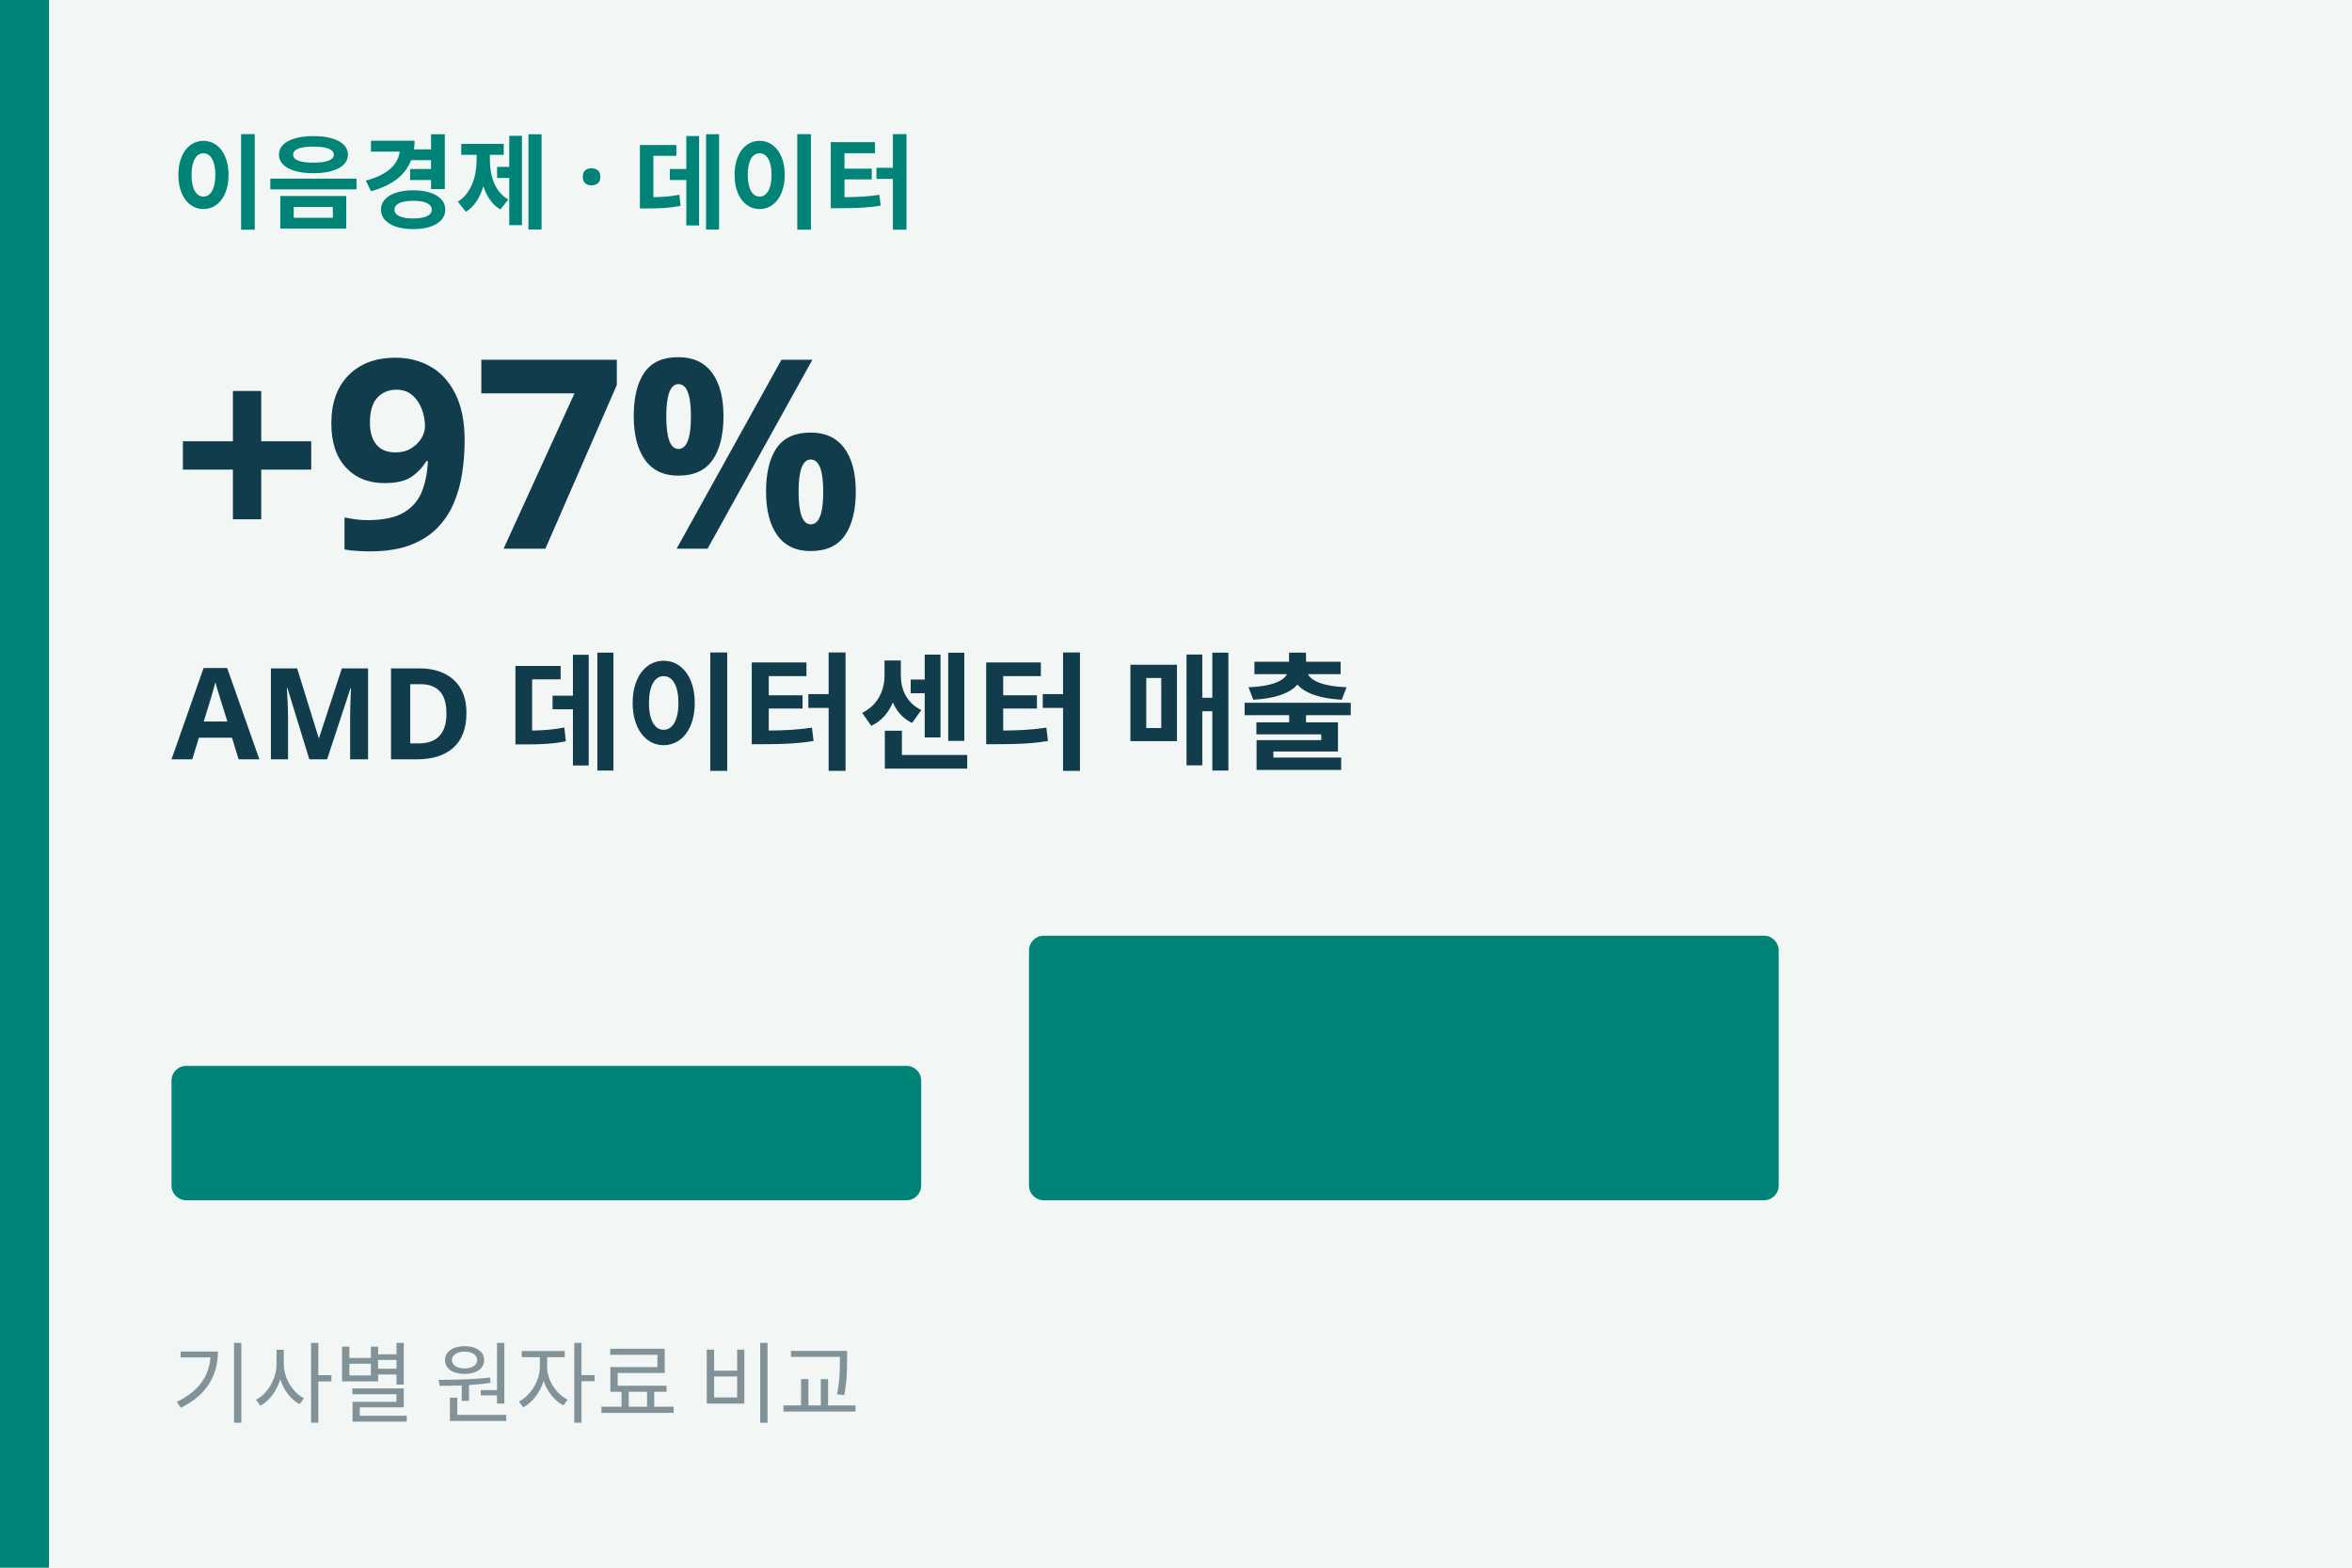
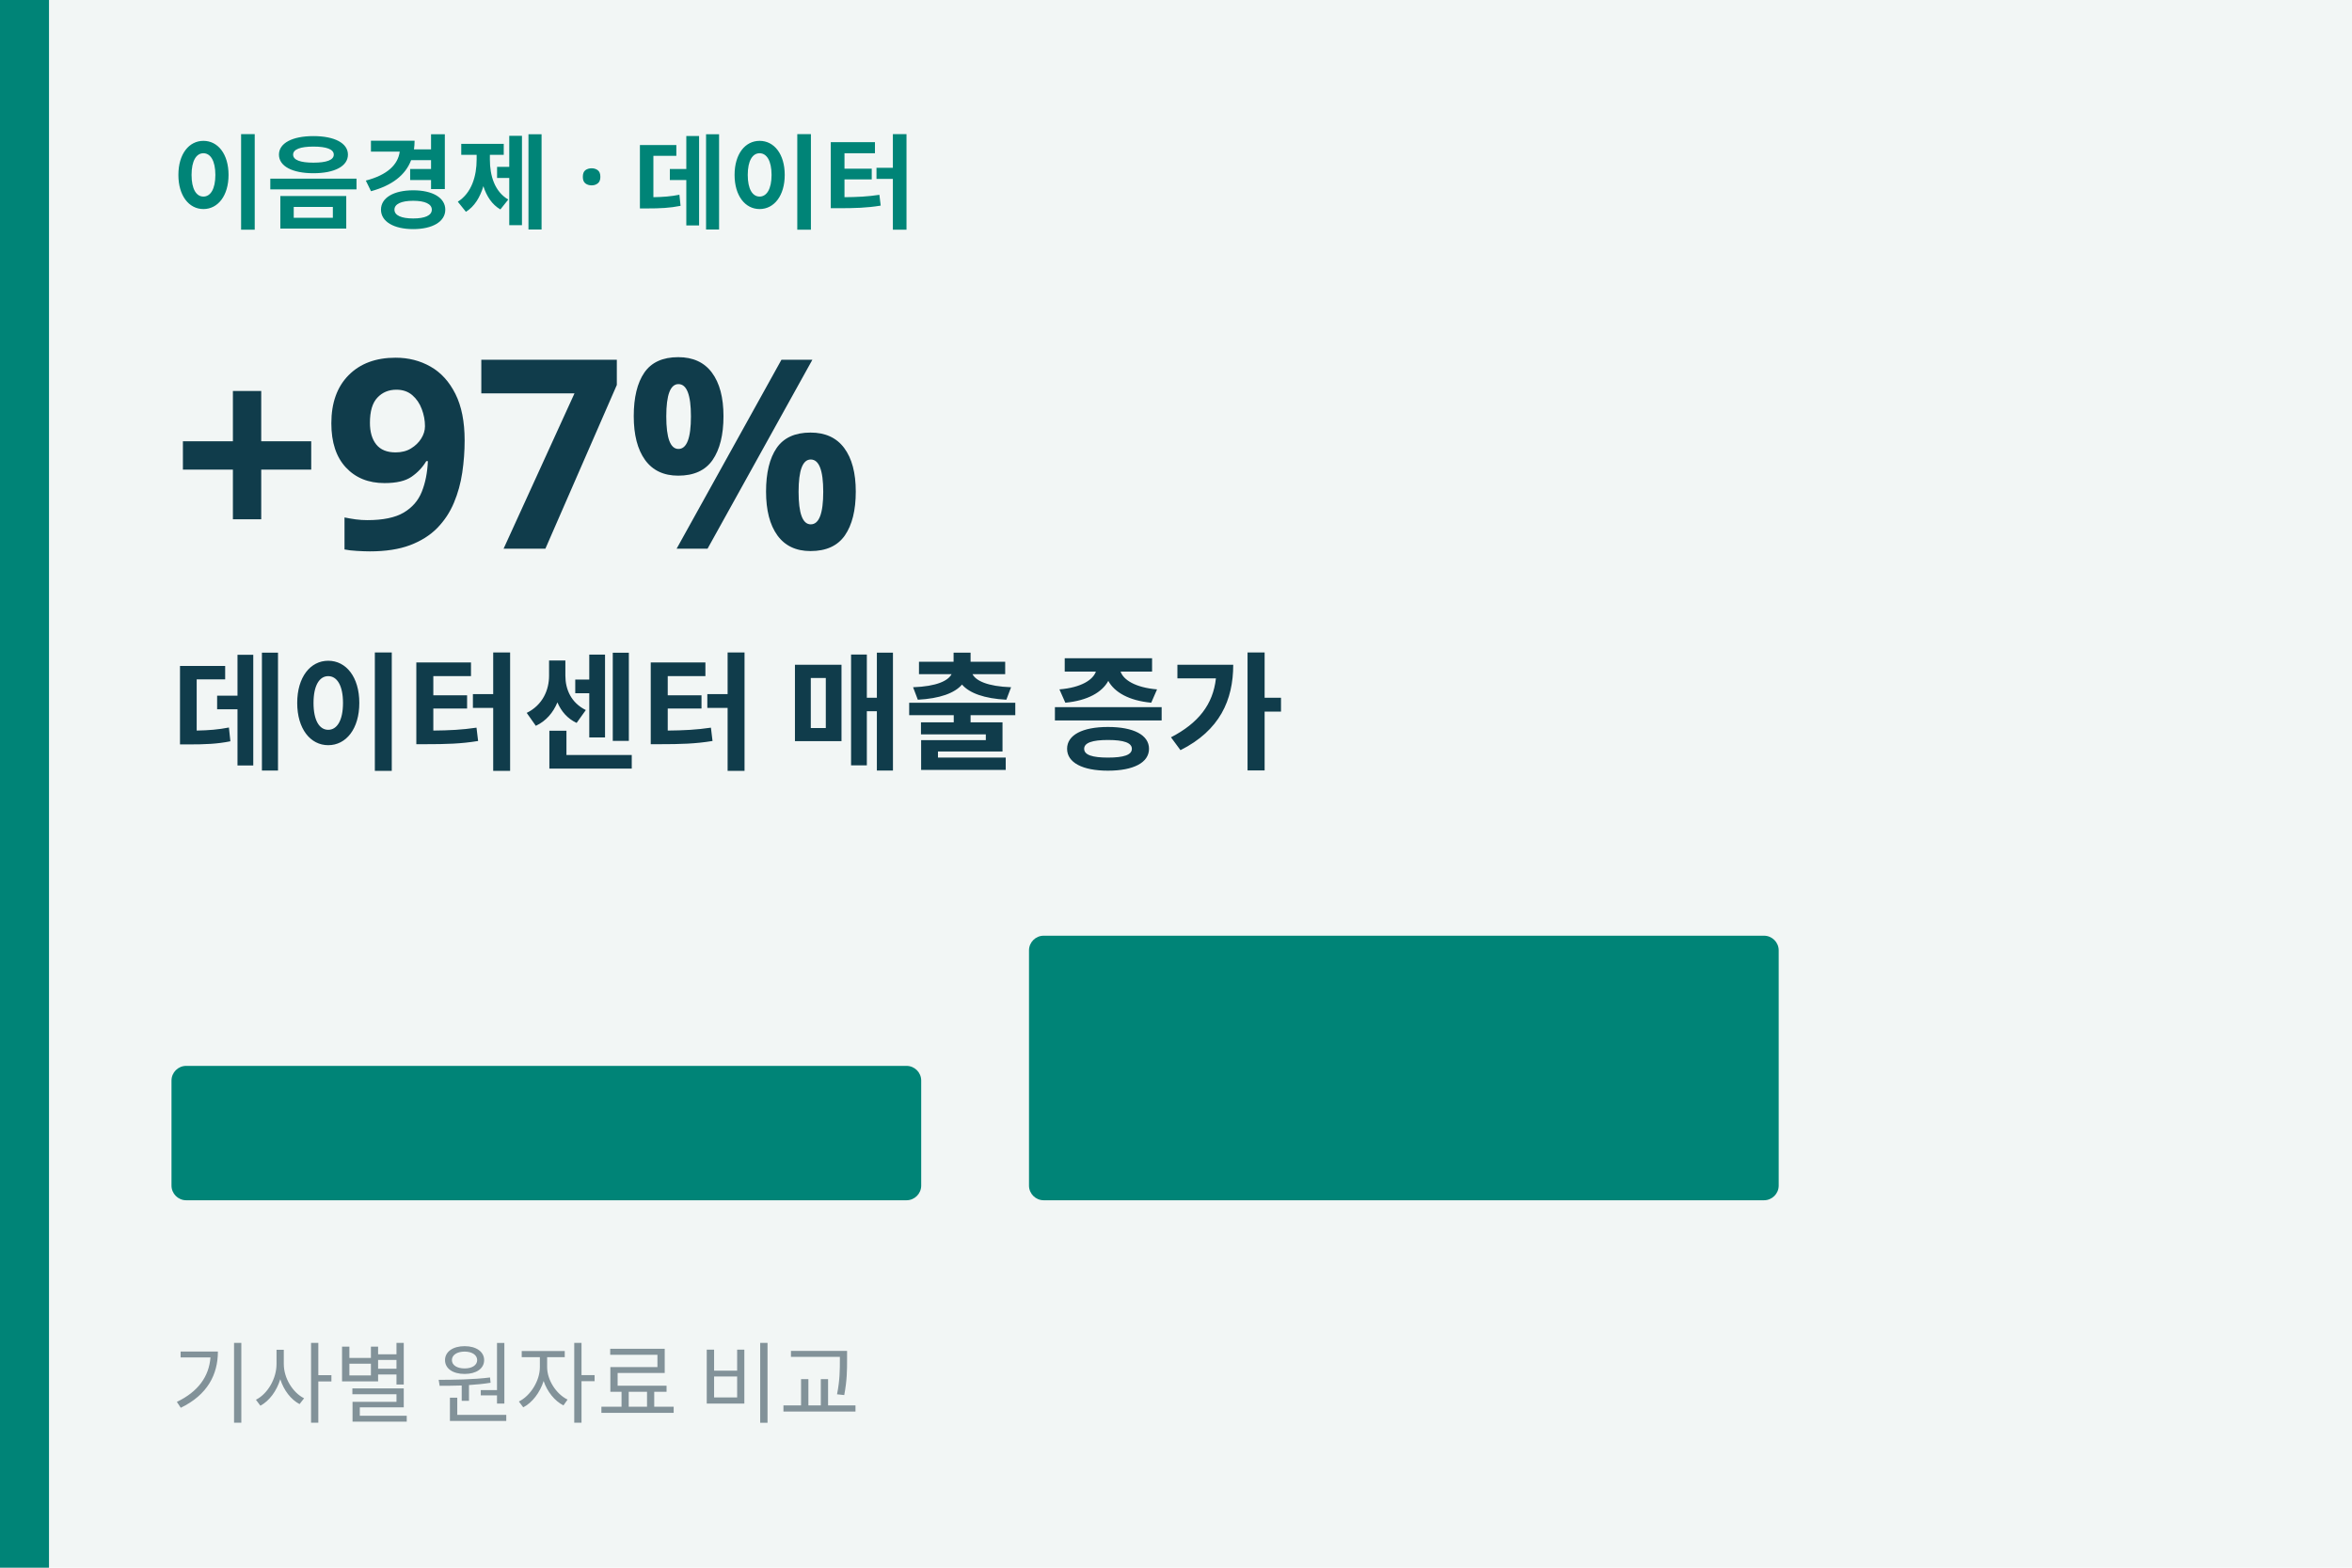
<svg xmlns="http://www.w3.org/2000/svg" width="480" height="320" viewBox="0 0 480 320" role="img">
  <g font-family="Malgun Gothic, Apple SD Gothic Neo, sans-serif">
    <rect x="0" y="0" width="480" height="320" rx="0" fill="#f2f6f5" />
    <rect x="0" y="0" width="10" height="320" rx="0" fill="#008477" />
    <text x="35" y="45" font-size="21" fill="#008477" font-weight="700" text-anchor="start">이음경제 · 데이터</text>
    <text x="35" y="112" font-size="54" fill="#103c4b" font-weight="800" text-anchor="start">+97%</text>
-     <text x="35" y="155" font-size="26" fill="#103c4b" font-weight="700" text-anchor="start">AMD 데이터센터 매출</text>
+     <text x="35" y="155" font-size="26" fill="#103c4b" font-weight="700" text-anchor="start">데이터센터 매출 증가</text>
    <rect x="35.0" y="217.57" width="153.0" height="27.43" rx="3" fill="#008477" />
    <rect x="210.0" y="191.0" width="153.0" height="54.0" rx="3" fill="#008477" />
    <text x="35" y="289" font-size="18" fill="#829299" font-weight="500" text-anchor="start">기사별 원자료 비교</text>
  </g>
</svg>
